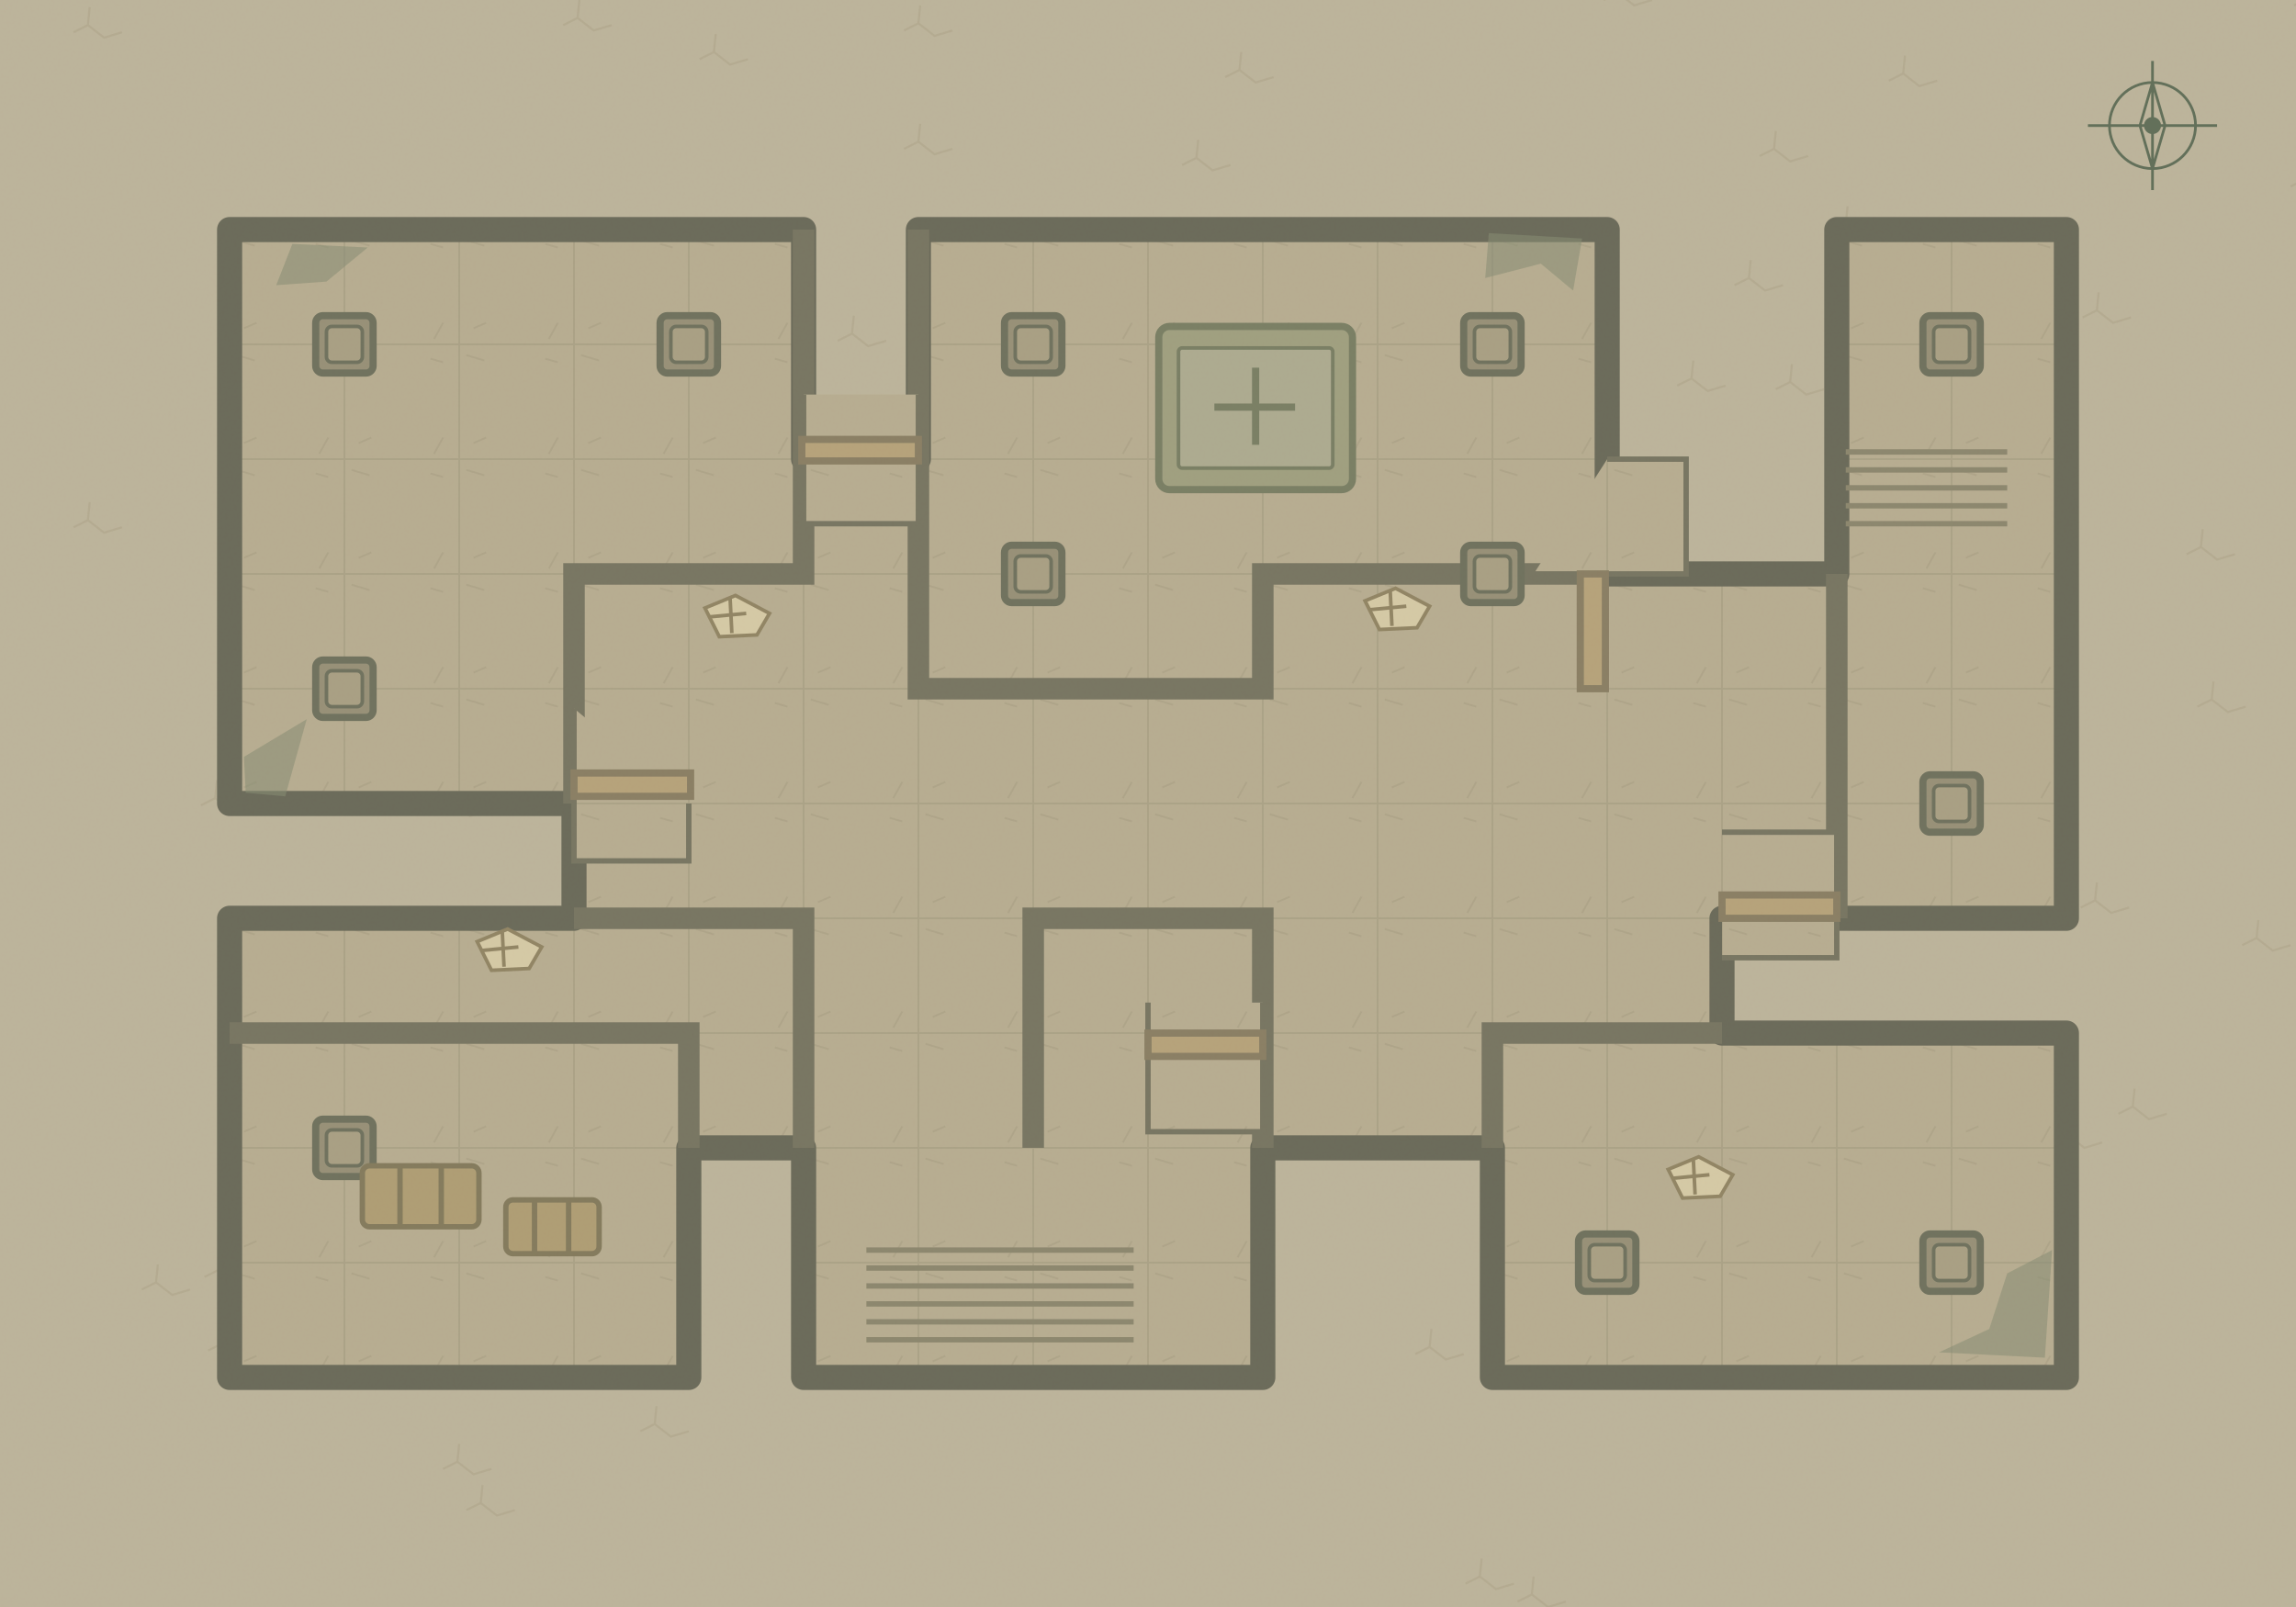
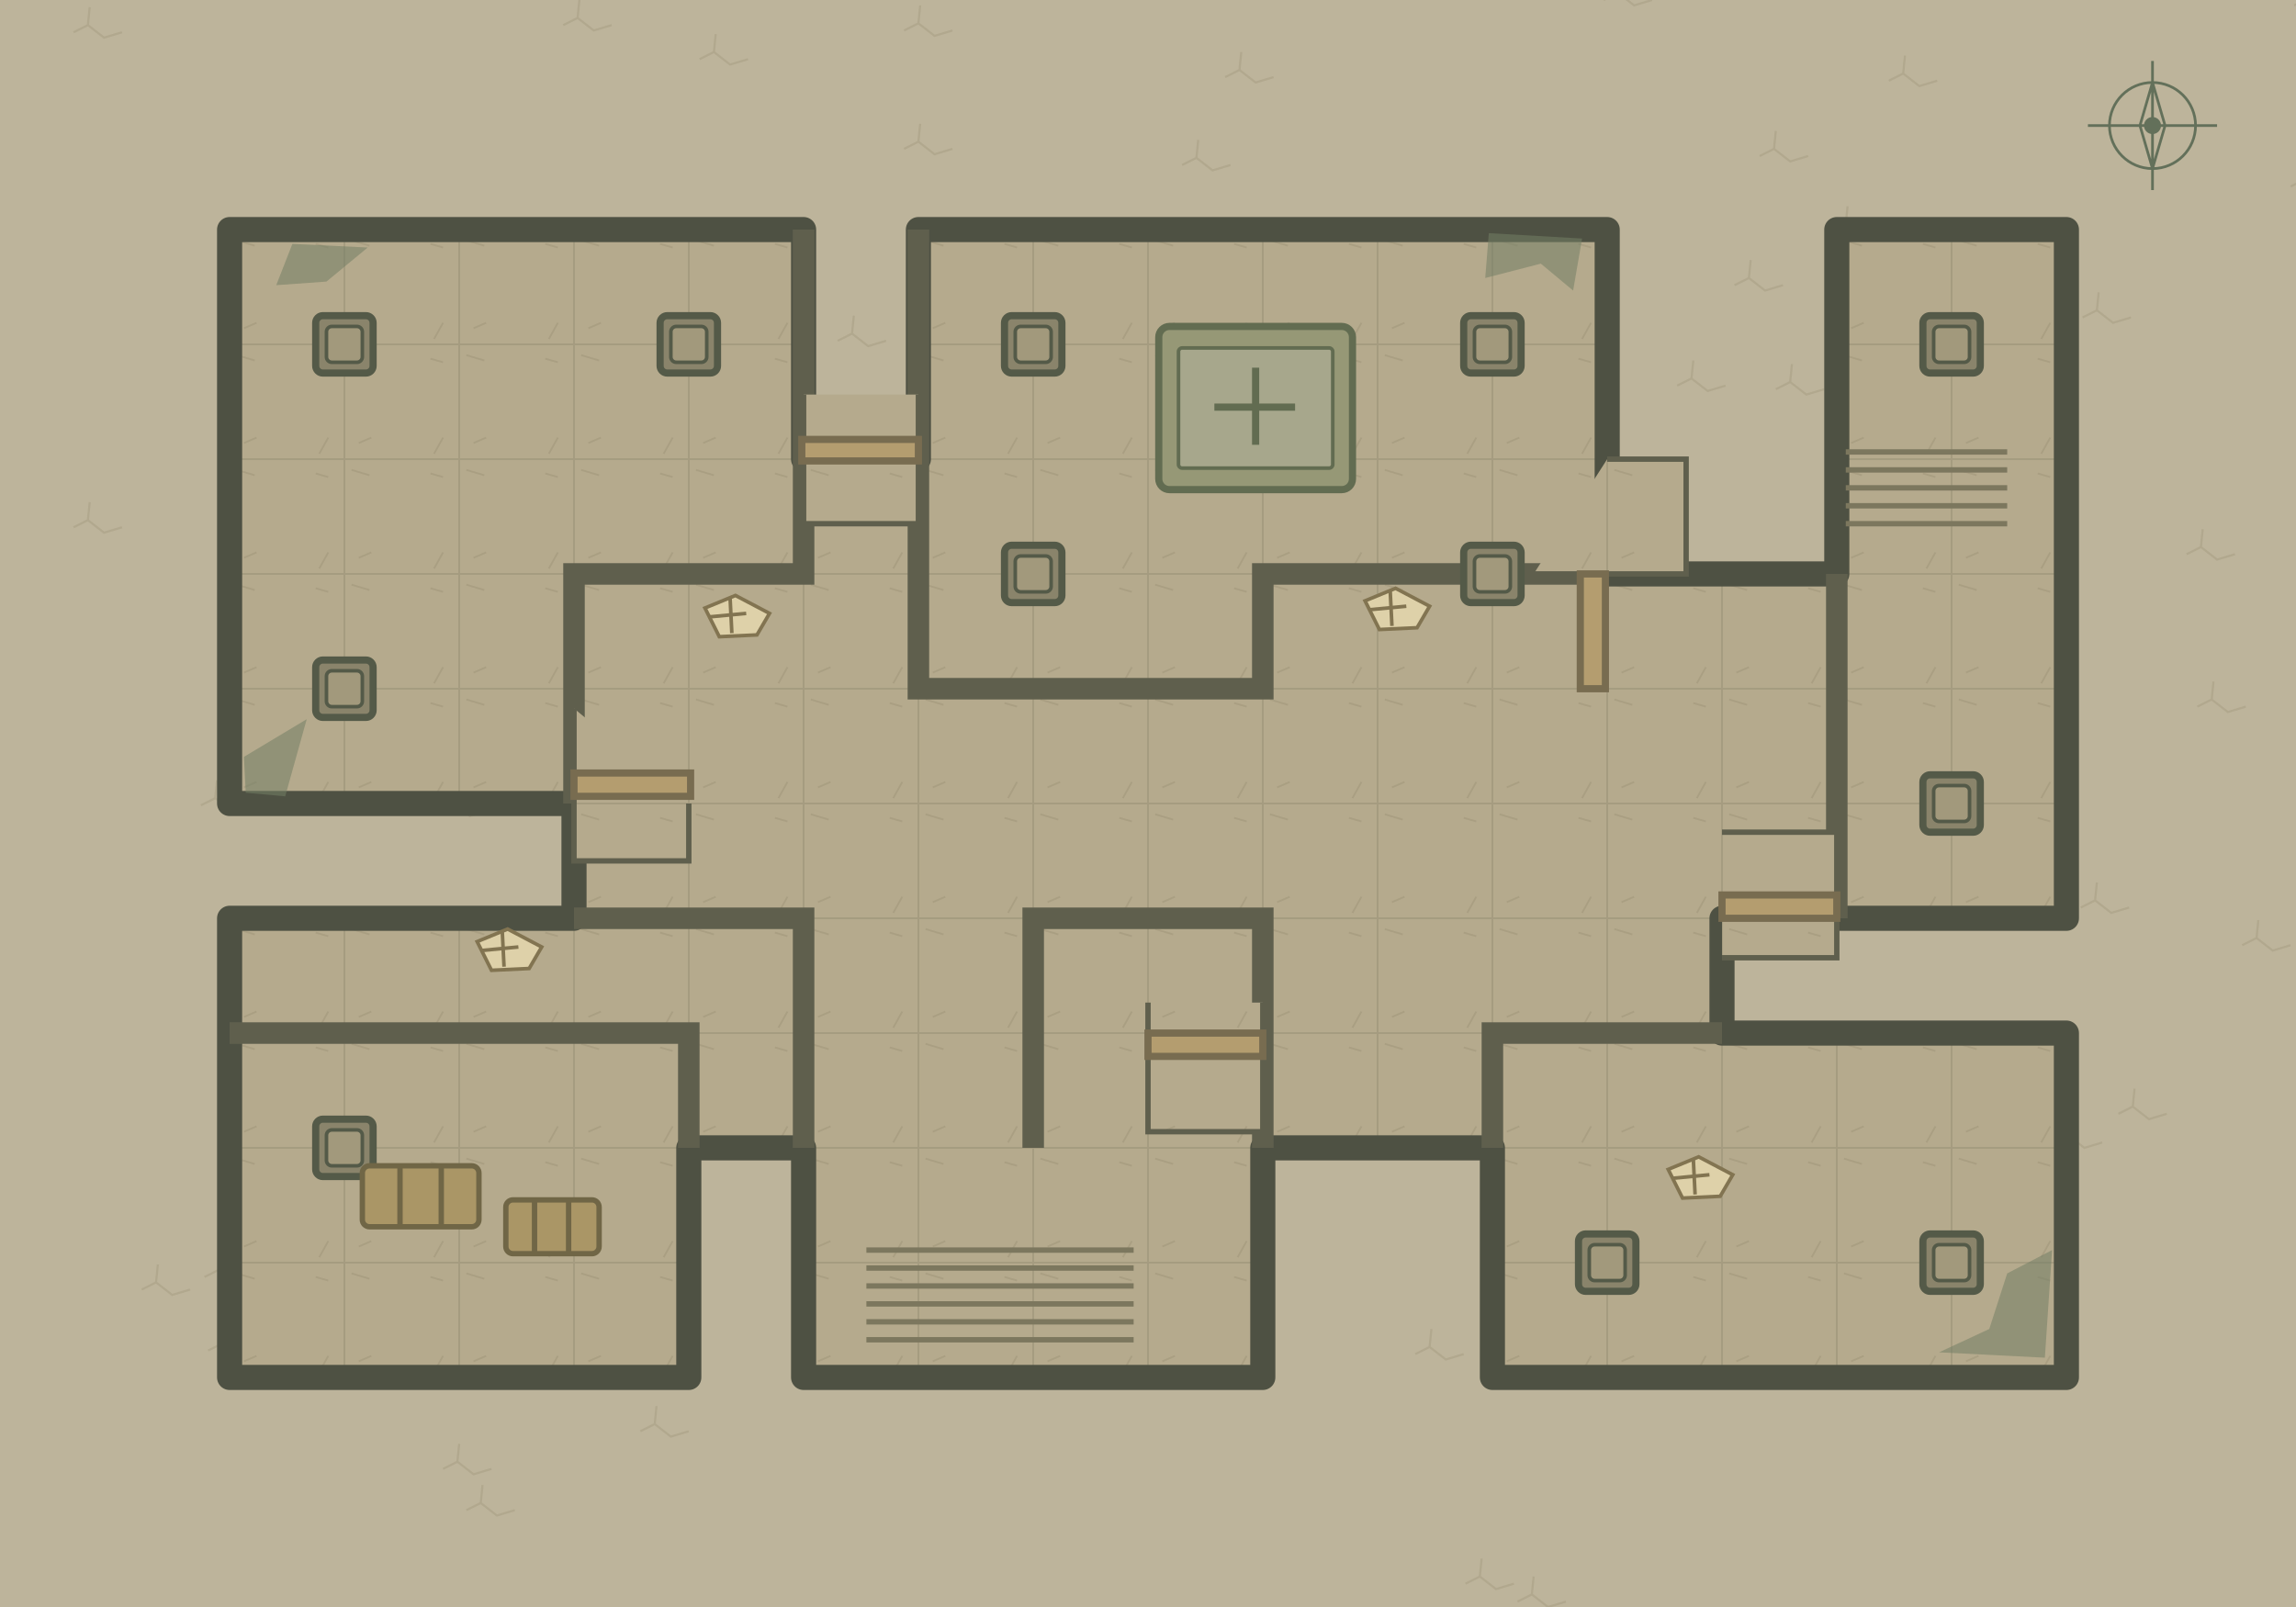
<svg xmlns="http://www.w3.org/2000/svg" viewBox="0 0 1280 896">
  <defs>
-     <filter id="paper">
-       <feTurbulence type="fractalNoise" baseFrequency=".6" numOctaves="3" stitchTiles="stitch" />
-       <feColorMatrix type="saturate" values="0" />
-       <feComponentTransfer>
-         <feFuncA type="linear" slope=".11" />
-       </feComponentTransfer>
-       <feBlend in="SourceGraphic" mode="multiply" />
-     </filter>
    <pattern id="stone" width="64" height="64" patternUnits="userSpaceOnUse">
      <rect width="64" height="64" fill="#b5aa8d" />
      <path d="M0 0H64V64H0Z" fill="none" stroke="#887f66" stroke-width="1" opacity=".35" />
      <path d="m4 6 10 3m41 43-5 9M8 55l7-3M48 8l7 2" stroke="#81765c" opacity=".22" />
    </pattern>
    <pattern id="bricks" width="32" height="16" patternUnits="userSpaceOnUse">
      <rect width="32" height="16" fill="#847b61" />
      <path d="M0 0h32M0 8h32M0 0v8m16 0v8m16-8v8" stroke="#5f5d4b" stroke-width="1" />
    </pattern>
  </defs>
  <rect width="1280" height="896" fill="#bdb49b" />
  <g fill="none" stroke="#a0967a" stroke-width="1.2" opacity=".4">
    <path d="m1250 527 8-4 9 7 10-3m-19-4 1-10" />
    <path d="m232 326 8-4 9 7 10-3m-19-4 1-10" />
    <path d="m247 819 8-4 9 7 10-3m-19-4 1-10" />
    <path d="m633 186 8-4 9 7 10-3m-19-4 1-10" />
    <path d="m443 359 8-4 9 7 10-3m-19-4 1-10" />
    <path d="m245 452 8-4 9 7 10-3m-19-4 1-10" />
    <path d="m935 536 8-4 9 7 10-3m-19-4 1-10" />
    <path d="m569 456 8-4 9 7 10-3m-19-4 1-10" />
    <path d="m349 320 8-4 9 7 10-3m-19-4 1-10" />
    <path d="m571 514 8-4 9 7 10-3m-19-4 1-10" />
    <path d="m1279 3 8-4 9 7 10-3m-19-4 1-10" />
    <path d="m1053 45 8-4 9 7 10-3m-19-4 1-10" />
    <path d="m260 842 8-4 9 7 10-3m-19-4 1-10" />
    <path d="m467 448 8-4 9 7 10-3m-19-4 1-10" />
    <path d="m318 611 8-4 9 7 10-3m-19-4 1-10" />
    <path d="m860 240 8-4 9 7 10-3m-19-4 1-10" />
    <path d="m551 261 8-4 9 7 10-3m-19-4 1-10" />
    <path d="m894 0 8-4 9 7 10-3m-19-4 1-10" />
    <path d="m1128 207 8-4 9 7 10-3m-19-4 1-10" />
    <path d="m326 580 8-4 9 7 10-3m-19-4 1-10" />
    <path d="m116 753 8-4 9 7 10-3m-19-4 1-10" />
    <path d="m444 733 8-4 9 7 10-3m-19-4 1-10" />
    <path d="m683 43 8-4 9 7 10-3m-19-4 1-10" />
    <path d="m41 18 8-4 9 7 10-3m-19-4 1-10" />
    <path d="m216 405 8-4 9 7 10-3m-19-4 1-10" />
    <path d="m1160 506 8-4 9 7 10-3m-19-4 1-10" />
    <path d="m810 149 8-4 9 7 10-3m-19-4 1-10" />
    <path d="m349 613 8-4 9 7 10-3m-19-4 1-10" />
    <path d="m357 798 8-4 9 7 10-3m-19-4 1-10" />
    <path d="m880 473 8-4 9 7 10-3m-19-4 1-10" />
    <path d="m948 388 8-4 9 7 10-3m-19-4 1-10" />
    <path d="m1277 104 8-4 9 7 10-3m-19-4 1-10" />
    <path d="m467 190 8-4 9 7 10-3m-19-4 1-10" />
    <path d="m112 449 8-4 9 7 10-3m-19-4 1-10" />
    <path d="m1021 129 8-4 9 7 10-3m-19-4 1-10" />
    <path d="m967 159 8-4 9 7 10-3m-19-4 1-10" />
    <path d="m387 313 8-4 9 7 10-3m-19-4 1-10" />
    <path d="m41 294 8-4 9 7 10-3m-19-4 1-10" />
    <path d="m1129 314 8-4 9 7 10-3m-19-4 1-10" />
    <path d="m1045 735 8-4 9 7 10-3m-19-4 1-10" />
    <path d="m611 327 8-4 9 7 10-3m-19-4 1-10" />
    <path d="m363 383 8-4 9 7 10-3m-19-4 1-10" />
    <path d="m225 202 8-4 9 7 10-3m-19-4 1-10" />
    <path d="m1161 177 8-4 9 7 10-3m-19-4 1-10" />
    <path d="m1089 354 8-4 9 7 10-3m-19-4 1-10" />
    <path d="m844 733 8-4 9 7 10-3m-19-4 1-10" />
    <path d="m466 654 8-4 9 7 10-3m-19-4 1-10" />
    <path d="m659 92 8-4 9 7 10-3m-19-4 1-10" />
    <path d="m249 608 8-4 9 7 10-3m-19-4 1-10" />
    <path d="m990 217 8-4 9 7 10-3m-19-4 1-10" />
    <path d="m260 624 8-4 9 7 10-3m-19-4 1-10" />
    <path d="m615 295 8-4 9 7 10-3m-19-4 1-10" />
    <path d="m1112 143 8-4 9 7 10-3m-19-4 1-10" />
    <path d="m114 712 8-4 9 7 10-3m-19-4 1-10" />
    <path d="m1145 637 8-4 9 7 10-3m-19-4 1-10" />
    <path d="m987 642 8-4 9 7 10-3m-19-4 1-10" />
    <path d="m176 304 8-4 9 7 10-3m-19-4 1-10" />
    <path d="m981 87 8-4 9 7 10-3m-19-4 1-10" />
    <path d="m817 883 8-4 9 7 10-3m-19-4 1-10" />
    <path d="m79 719 8-4 9 7 10-3m-19-4 1-10" />
    <path d="m385 185 8-4 9 7 10-3m-19-4 1-10" />
    <path d="m857 502 8-4 9 7 10-3m-19-4 1-10" />
    <path d="m1027 667 8-4 9 7 10-3m-19-4 1-10" />
    <path d="m269 581 8-4 9 7 10-3m-19-4 1-10" />
    <path d="m911 748 8-4 9 7 10-3m-19-4 1-10" />
    <path d="m296 520 8-4 9 7 10-3m-19-4 1-10" />
    <path d="m603 767 8-4 9 7 10-3m-19-4 1-10" />
    <path d="m1067 259 8-4 9 7 10-3m-19-4 1-10" />
    <path d="m945 573 8-4 9 7 10-3m-19-4 1-10" />
    <path d="m867 199 8-4 9 7 10-3m-19-4 1-10" />
    <path d="m1181 621 8-4 9 7 10-3m-19-4 1-10" />
    <path d="m367 250 8-4 9 7 10-3m-19-4 1-10" />
    <path d="m586 695 8-4 9 7 10-3m-19-4 1-10" />
    <path d="m321 202 8-4 9 7 10-3m-19-4 1-10" />
    <path d="m789 755 8-4 9 7 10-3m-19-4 1-10" />
    <path d="m1219 309 8-4 9 7 10-3m-19-4 1-10" />
    <path d="m245 274 8-4 9 7 10-3m-19-4 1-10" />
    <path d="m317 705 8-4 9 7 10-3m-19-4 1-10" />
    <path d="m1225 394 8-4 9 7 10-3m-19-4 1-10" />
    <path d="m351 489 8-4 9 7 10-3m-19-4 1-10" />
    <path d="m206 617 8-4 9 7 10-3m-19-4 1-10" />
    <path d="m504 17 8-4 9 7 10-3m-19-4 1-10" />
    <path d="m701 159 8-4 9 7 10-3m-19-4 1-10" />
    <path d="m390 33 8-4 9 7 10-3m-19-4 1-10" />
    <path d="m267 190 8-4 9 7 10-3m-19-4 1-10" />
    <path d="m845 634 8-4 9 7 10-3m-19-4 1-10" />
    <path d="m504 83 8-4 9 7 10-3m-19-4 1-10" />
    <path d="m935 215 8-4 9 7 10-3m-19-4 1-10" />
    <path d="m846 893 8-4 9 7 10-3m-19-4 1-10" />
    <path d="m314 14 8-4 9 7 10-3m-19-4 1-10" />
  </g>
  <g fill="url(#stone)" stroke="#4e5143" stroke-width="14" stroke-linejoin="round">
    <path d="M128 128H448V256H512V128H896V320H1024V128H1152V512H960V576H1152V768H832V640H704V768H448V640H384V768H128V512H320V448H128Z" />
  </g>
  <g fill="none" stroke="#5f5f4d" stroke-width="12">
    <path d="M448 128V320H320V448M512 128V384H704V320H896M1024 320V512M960 576H832V640M704 640V512H576V640M448 640V512H320M384 640V576H128" />
  </g>
  <g fill="url(#stone)" stroke="#5f5f4d" stroke-width="3">
    <path d="M448 220v72h64v-72M855 320h85v-64h-44M320 395v85h64v-32M704 559v72h-64v-72M960 464h64v70h-64" />
  </g>
  <g stroke="#786c50" stroke-width="4" fill="#b49d6f">
    <rect x="447" y="245" width="65" height="12" />
    <rect x="881" y="320" width="14" height="64" />
    <rect x="320" y="431" width="65" height="13" />
    <rect x="640" y="576" width="64" height="13" />
    <rect x="960" y="499" width="64" height="13" />
  </g>
  <g fill="#8a846b" stroke="#545a48" stroke-width="4">
    <rect x="560" y="176" width="32" height="32" rx="4" />
    <rect x="566" y="182" width="20" height="20" rx="3" fill="#a2997c" stroke-width="2" />
    <rect x="816" y="176" width="32" height="32" rx="4" />
    <rect x="822" y="182" width="20" height="20" rx="3" fill="#a2997c" stroke-width="2" />
    <rect x="560" y="304" width="32" height="32" rx="4" />
    <rect x="566" y="310" width="20" height="20" rx="3" fill="#a2997c" stroke-width="2" />
    <rect x="816" y="304" width="32" height="32" rx="4" />
    <rect x="822" y="310" width="20" height="20" rx="3" fill="#a2997c" stroke-width="2" />
    <rect x="176" y="176" width="32" height="32" rx="4" />
    <rect x="182" y="182" width="20" height="20" rx="3" fill="#a2997c" stroke-width="2" />
    <rect x="368" y="176" width="32" height="32" rx="4" />
    <rect x="374" y="182" width="20" height="20" rx="3" fill="#a2997c" stroke-width="2" />
    <rect x="176" y="368" width="32" height="32" rx="4" />
    <rect x="182" y="374" width="20" height="20" rx="3" fill="#a2997c" stroke-width="2" />
    <rect x="176" y="624" width="32" height="32" rx="4" />
    <rect x="182" y="630" width="20" height="20" rx="3" fill="#a2997c" stroke-width="2" />
    <rect x="1072" y="176" width="32" height="32" rx="4" />
    <rect x="1078" y="182" width="20" height="20" rx="3" fill="#a2997c" stroke-width="2" />
    <rect x="1072" y="432" width="32" height="32" rx="4" />
    <rect x="1078" y="438" width="20" height="20" rx="3" fill="#a2997c" stroke-width="2" />
    <rect x="880" y="688" width="32" height="32" rx="4" />
    <rect x="886" y="694" width="20" height="20" rx="3" fill="#a2997c" stroke-width="2" />
    <rect x="1072" y="688" width="32" height="32" rx="4" />
    <rect x="1078" y="694" width="20" height="20" rx="3" fill="#a2997c" stroke-width="2" />
  </g>
  <g fill="#969876" stroke="#626c51" stroke-width="4">
    <rect x="646" y="182" width="108" height="91" rx="6" />
    <rect x="657" y="194" width="86" height="67" rx="2" fill="#a7a78c" stroke-width="2" />
    <path d="M677 227h45m-22-22v43" fill="none" />
  </g>
  <g stroke="#7c775e" stroke-width="3">
    <path d="M483 697h149m-149 10h149m-149 10h149m-149 10h149m-149 10h149m-149 10h149" />
    <path d="M1029 252h90m-90 10h90m-90 10h90m-90 10h90m-90 10h90" />
  </g>
  <g stroke="#706646" fill="#aa9666" stroke-width="3">
    <rect x="202" y="650" width="65" height="34" rx="4" />
    <path d="M223 650v34m23-34v34" />
    <rect x="282" y="669" width="52" height="30" rx="4" />
    <path d="M298 669v30m19-30v30" />
  </g>
  <g fill="#737e64" opacity=".55">
    <path d="m163 136 42 2-23 19-28 2ZM1144 697l-4 60-59-3 28-13 10-31ZM830 130l52 3-5 29-18-15-31 8ZM136 422l35-21-12 43-22-2Z" />
  </g>
  <g fill="#ded1a9" stroke="#827451" stroke-width="2">
    <path d="m393 339 17-7 19 10-7 12-21 1Z" />
    <path d="m395 344 21-2m-9-9 1 20" fill="none" />
    <path d="m761 335 17-7 19 10-7 12-21 1Z" />
    <path d="m763 340 21-2m-9-9 1 20" fill="none" />
    <path d="m930 652 17-7 19 10-7 12-21 1Z" />
    <path d="m932 657 21-2m-9-9 1 20" fill="none" />
    <path d="m266 525 17-7 19 10-7 12-21 1Z" />
    <path d="m268 530 21-2m-9-9 1 20" fill="none" />
  </g>
-   <rect width="1280" height="896" fill="#bdb49b" filter="url(#paper)" opacity=".28" />
  <g transform="translate(1200 70)" fill="none" stroke="#63705a" stroke-width="1.5">
    <circle r="24" />
    <path d="M0-36V36M-36 0H36m-36-24 7 24-7 24-7-24Z" />
    <circle r="4" fill="#63705a" />
  </g>
</svg>
